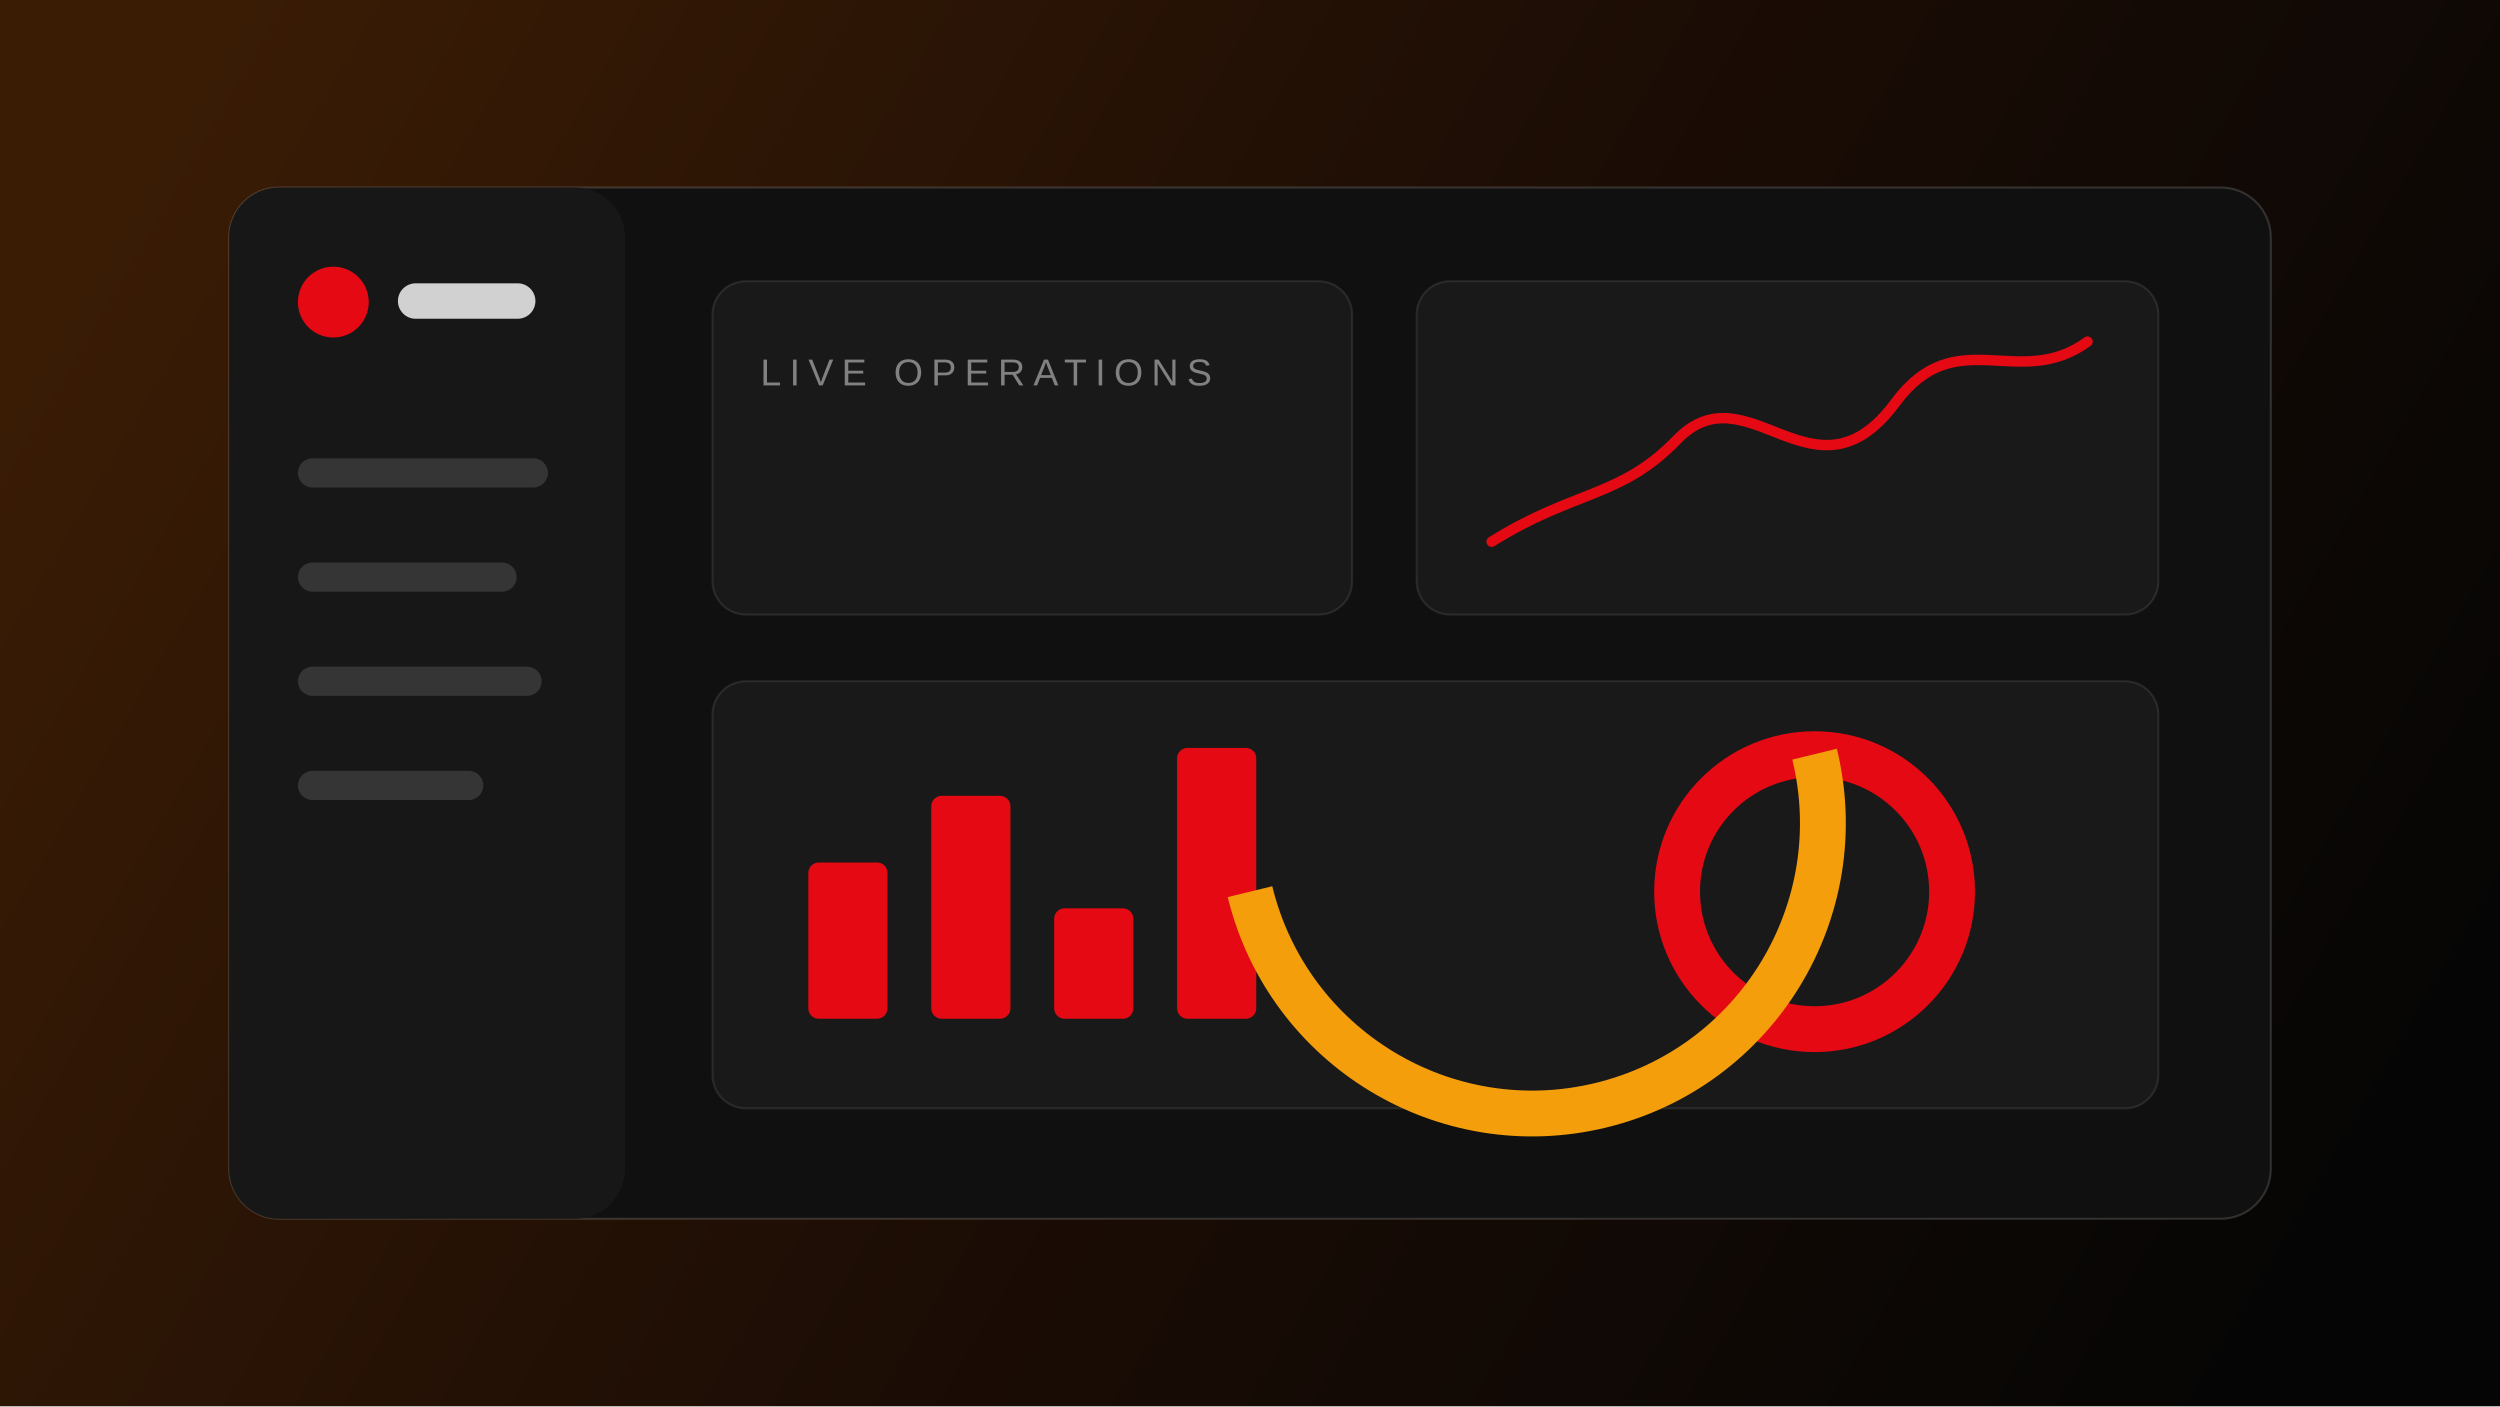
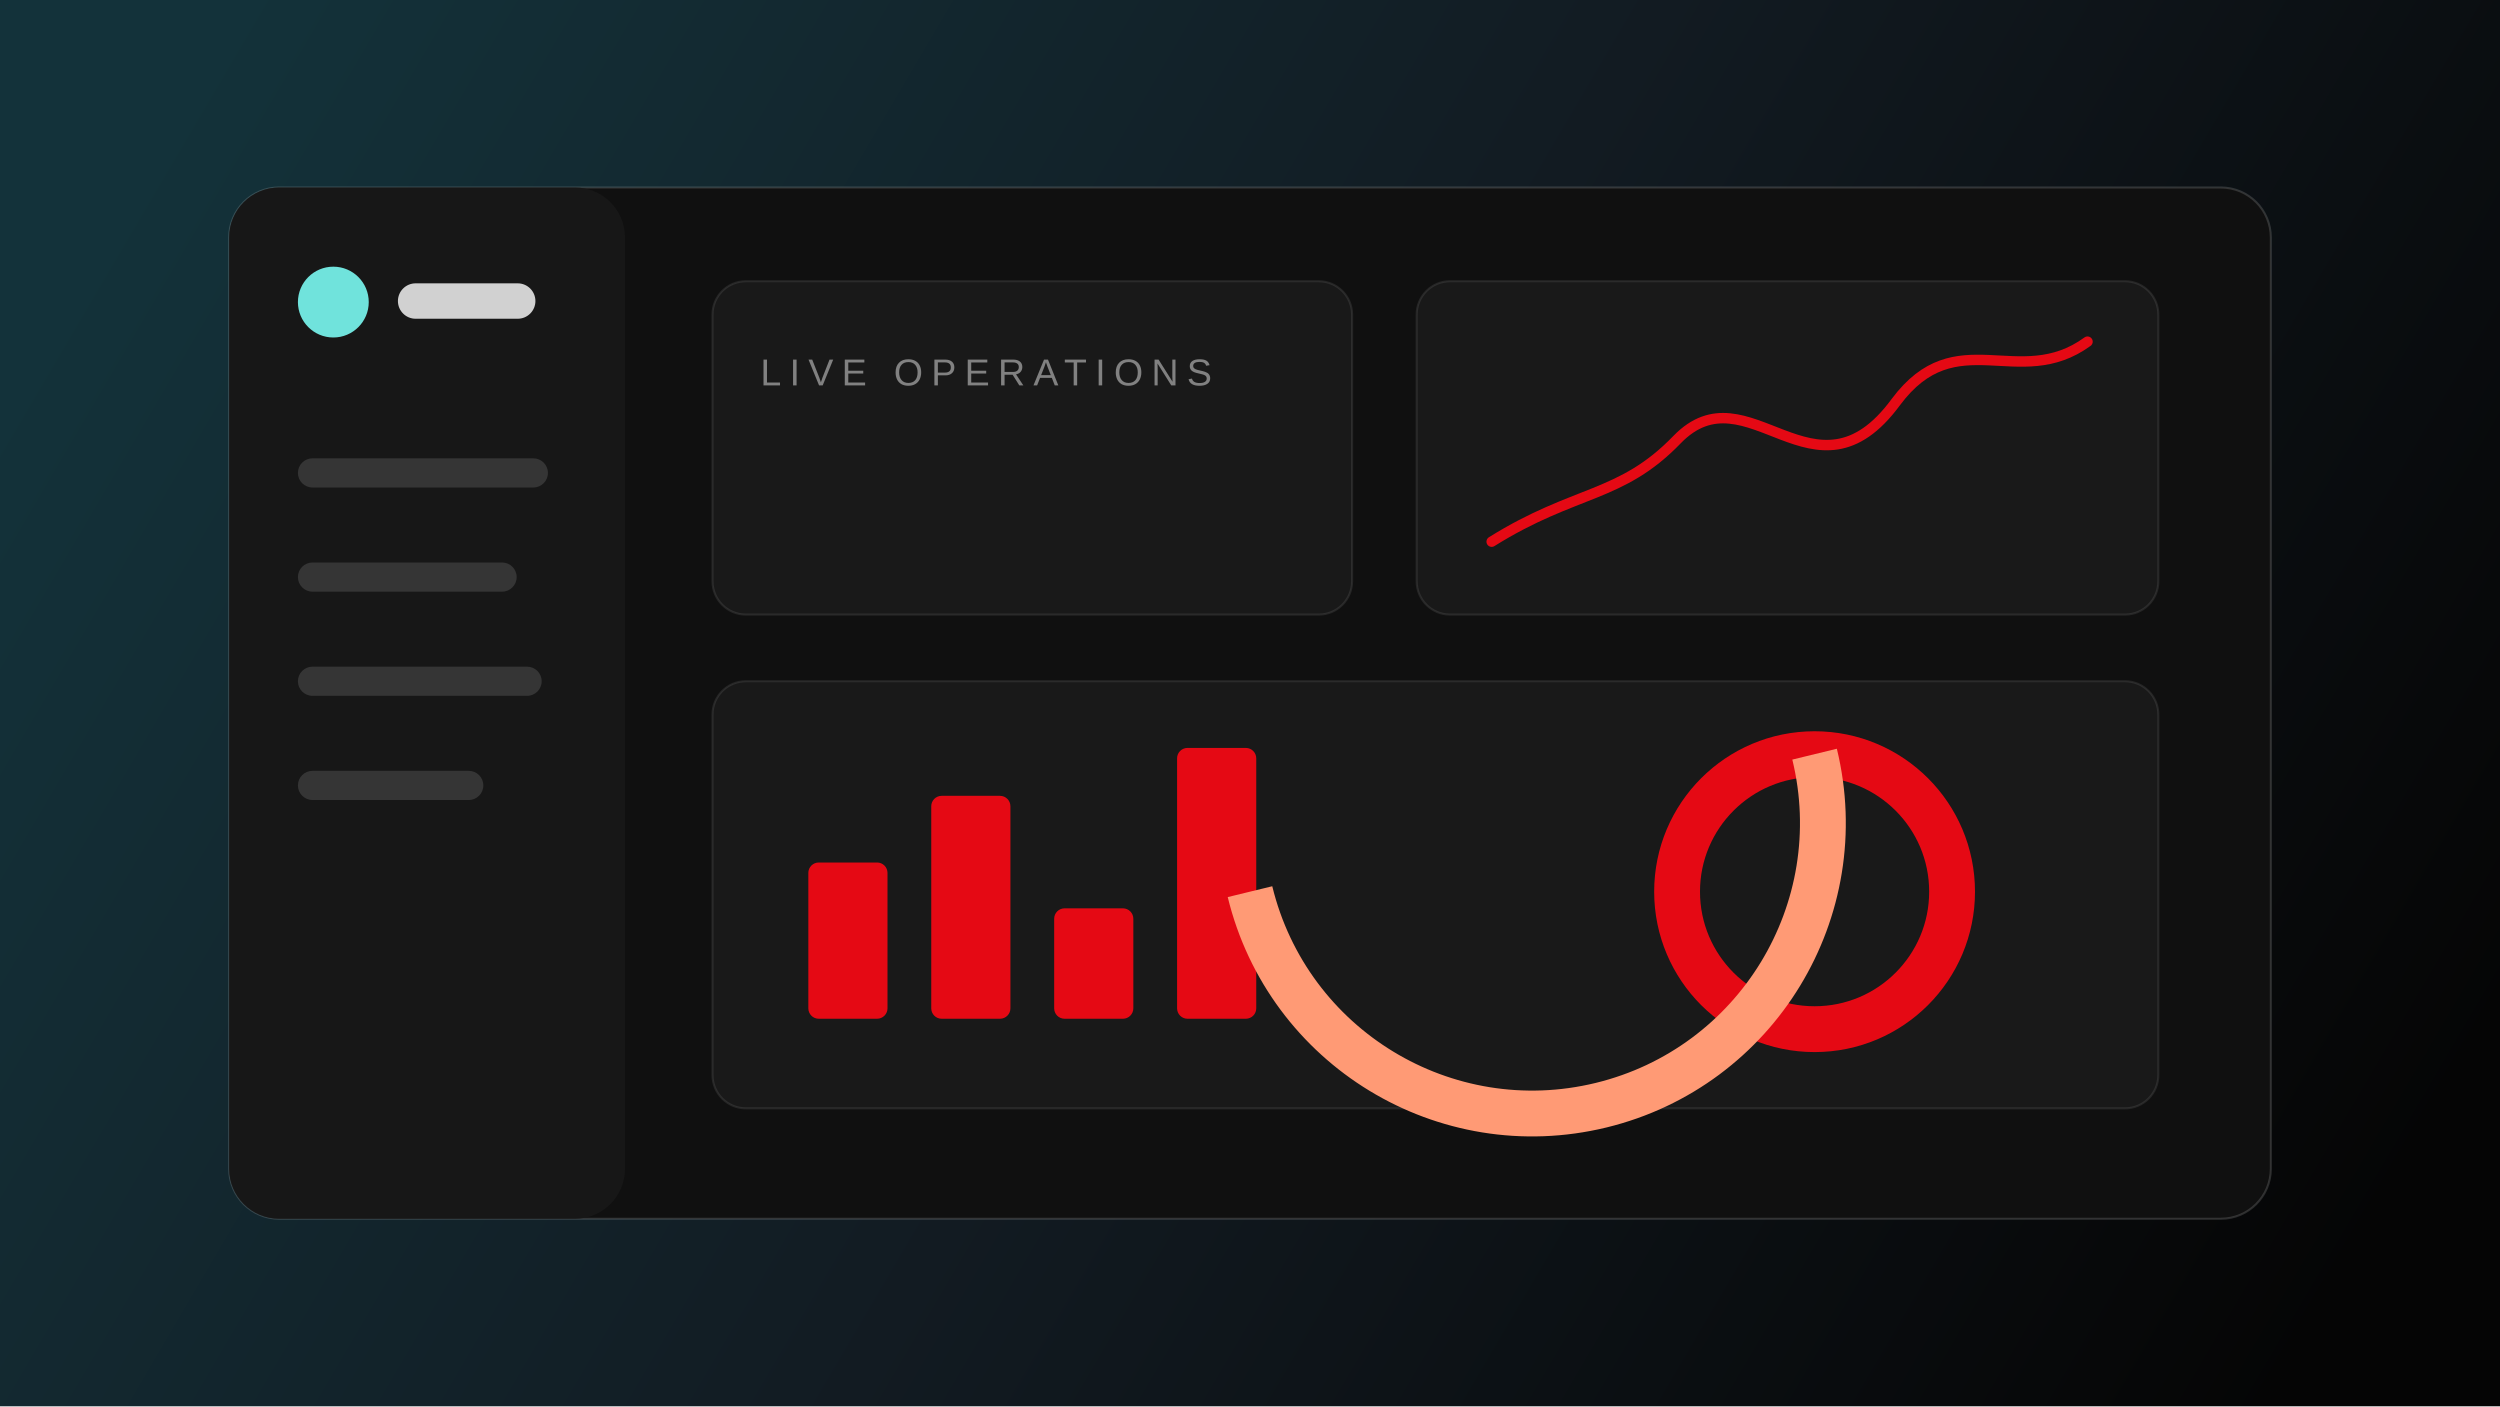
<svg xmlns="http://www.w3.org/2000/svg" width="1200" height="675" viewBox="0 0 1200 675" fill="none">
  <defs>
    <linearGradient id="a" x1="86" y1="48" x2="1107" y2="648" gradientUnits="userSpaceOnUse">
-       <stop stop-color="#3A1C05" />
-       <stop offset=".5" stop-color="#1C0D05" />
+       <stop stop-color="#13323A" />
+       <stop offset=".5" stop-color="#121B22" />
      <stop offset="1" stop-color="#050505" />
    </linearGradient>
  </defs>
  <rect width="1200" height="675" fill="url(#a)" />
  <rect x="110" y="90" width="980" height="495" rx="24" fill="#101010" stroke="#fff" stroke-opacity=".15" />
  <rect x="110" y="90" width="190" height="495" rx="24" fill="#171717" />
-   <circle cx="160" cy="145" r="17" fill="#E50914" />
+   <circle cx="160" cy="145" r="17" fill="#70E3DC" />
  <rect x="191" y="136" width="66" height="17" rx="8.5" fill="#fff" fill-opacity=".8" />
  <g fill="#fff" fill-opacity=".13">
    <rect x="143" y="220" width="120" height="14" rx="7" />
    <rect x="143" y="270" width="105" height="14" rx="7" />
    <rect x="143" y="320" width="117" height="14" rx="7" />
    <rect x="143" y="370" width="89" height="14" rx="7" />
  </g>
  <rect x="342" y="135" width="307" height="160" rx="16" fill="#191919" stroke="#fff" stroke-opacity=".09" />
  <rect x="680" y="135" width="356" height="160" rx="16" fill="#191919" stroke="#fff" stroke-opacity=".09" />
  <rect x="342" y="327" width="694" height="205" rx="16" fill="#191919" stroke="#fff" stroke-opacity=".09" />
  <path d="M716 260C756 235 778 239 805 211C839 176 871 246 910 193C939 154 969 188 1002 164" stroke="#E50914" stroke-width="5" stroke-linecap="round" />
  <g fill="#E50914">
    <rect x="388" y="414" width="38" height="75" rx="5" />
    <rect x="447" y="382" width="38" height="107" rx="5" />
    <rect x="506" y="436" width="38" height="53" rx="5" />
    <rect x="565" y="359" width="38" height="130" rx="5" />
  </g>
  <circle cx="871" cy="428" r="66" stroke="#E50914" stroke-width="22" />
-   <path d="M871 362A66 66 0 01600 428" stroke="#F59E0B" stroke-width="22" />
+   <path d="M871 362A66 66 0 01600 428" stroke="#FF9A75" stroke-width="22" />
  <text x="365" y="185" fill="#fff" fill-opacity=".45" font-family="Arial, sans-serif" font-size="18" letter-spacing="4">LIVE OPERATIONS</text>
</svg>
